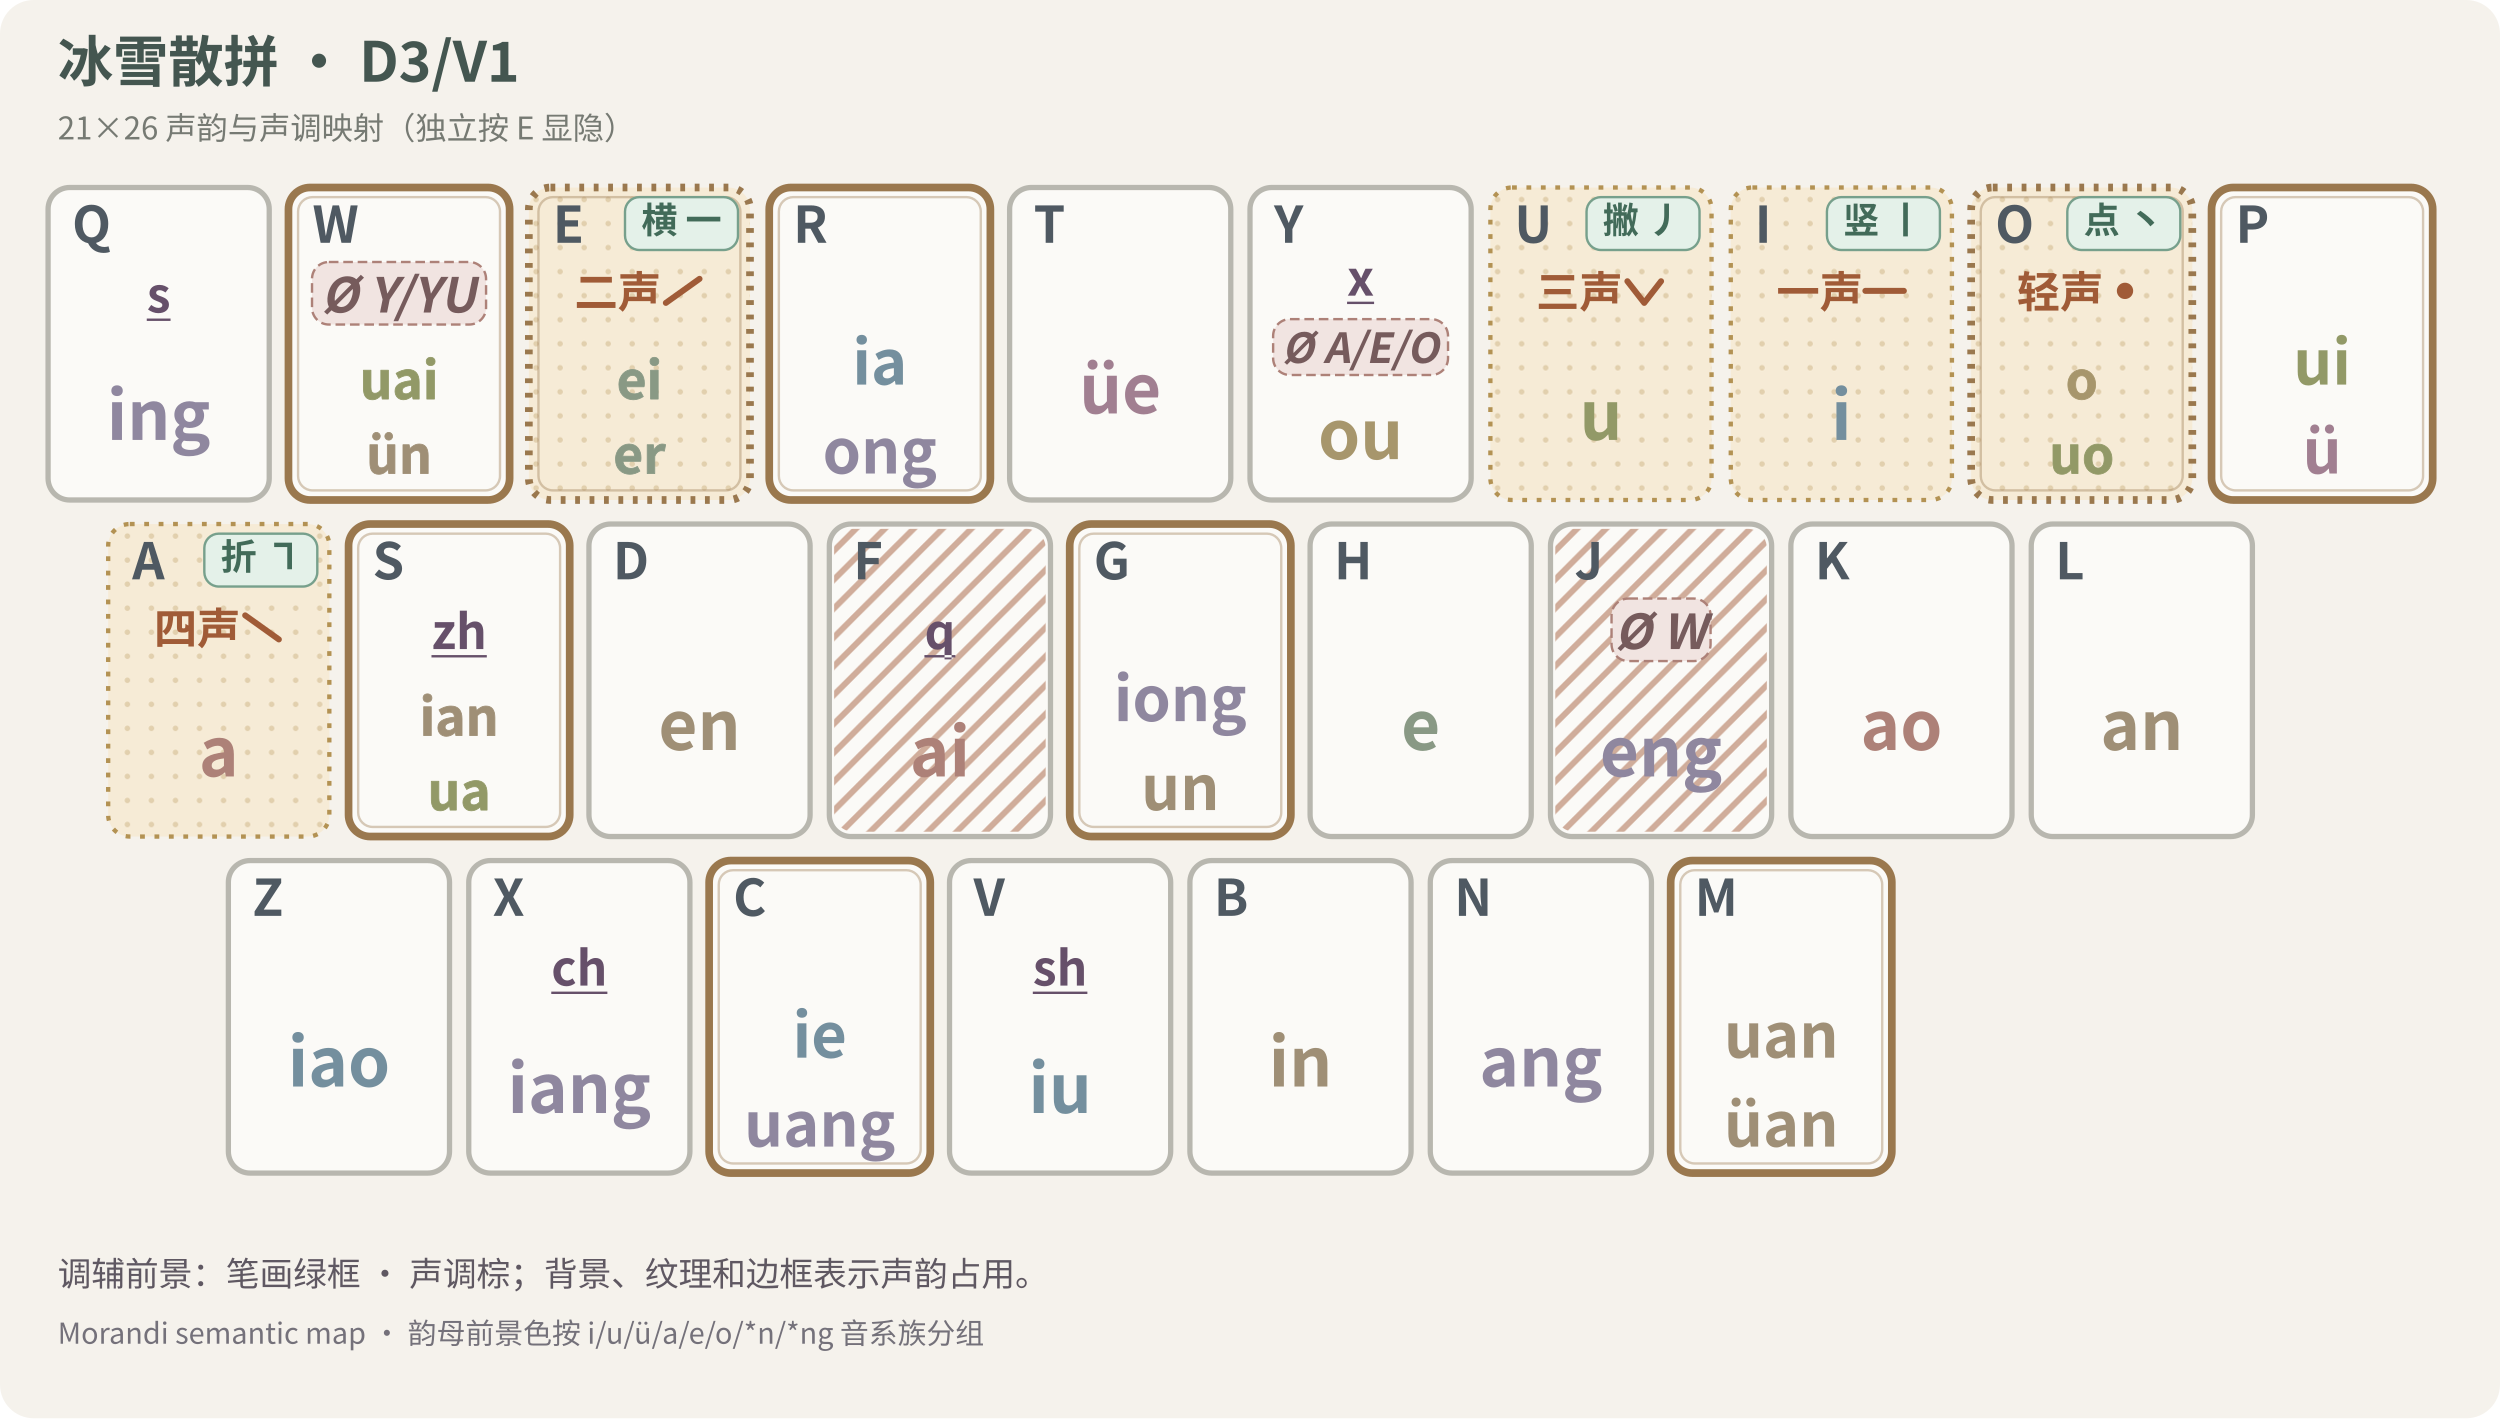
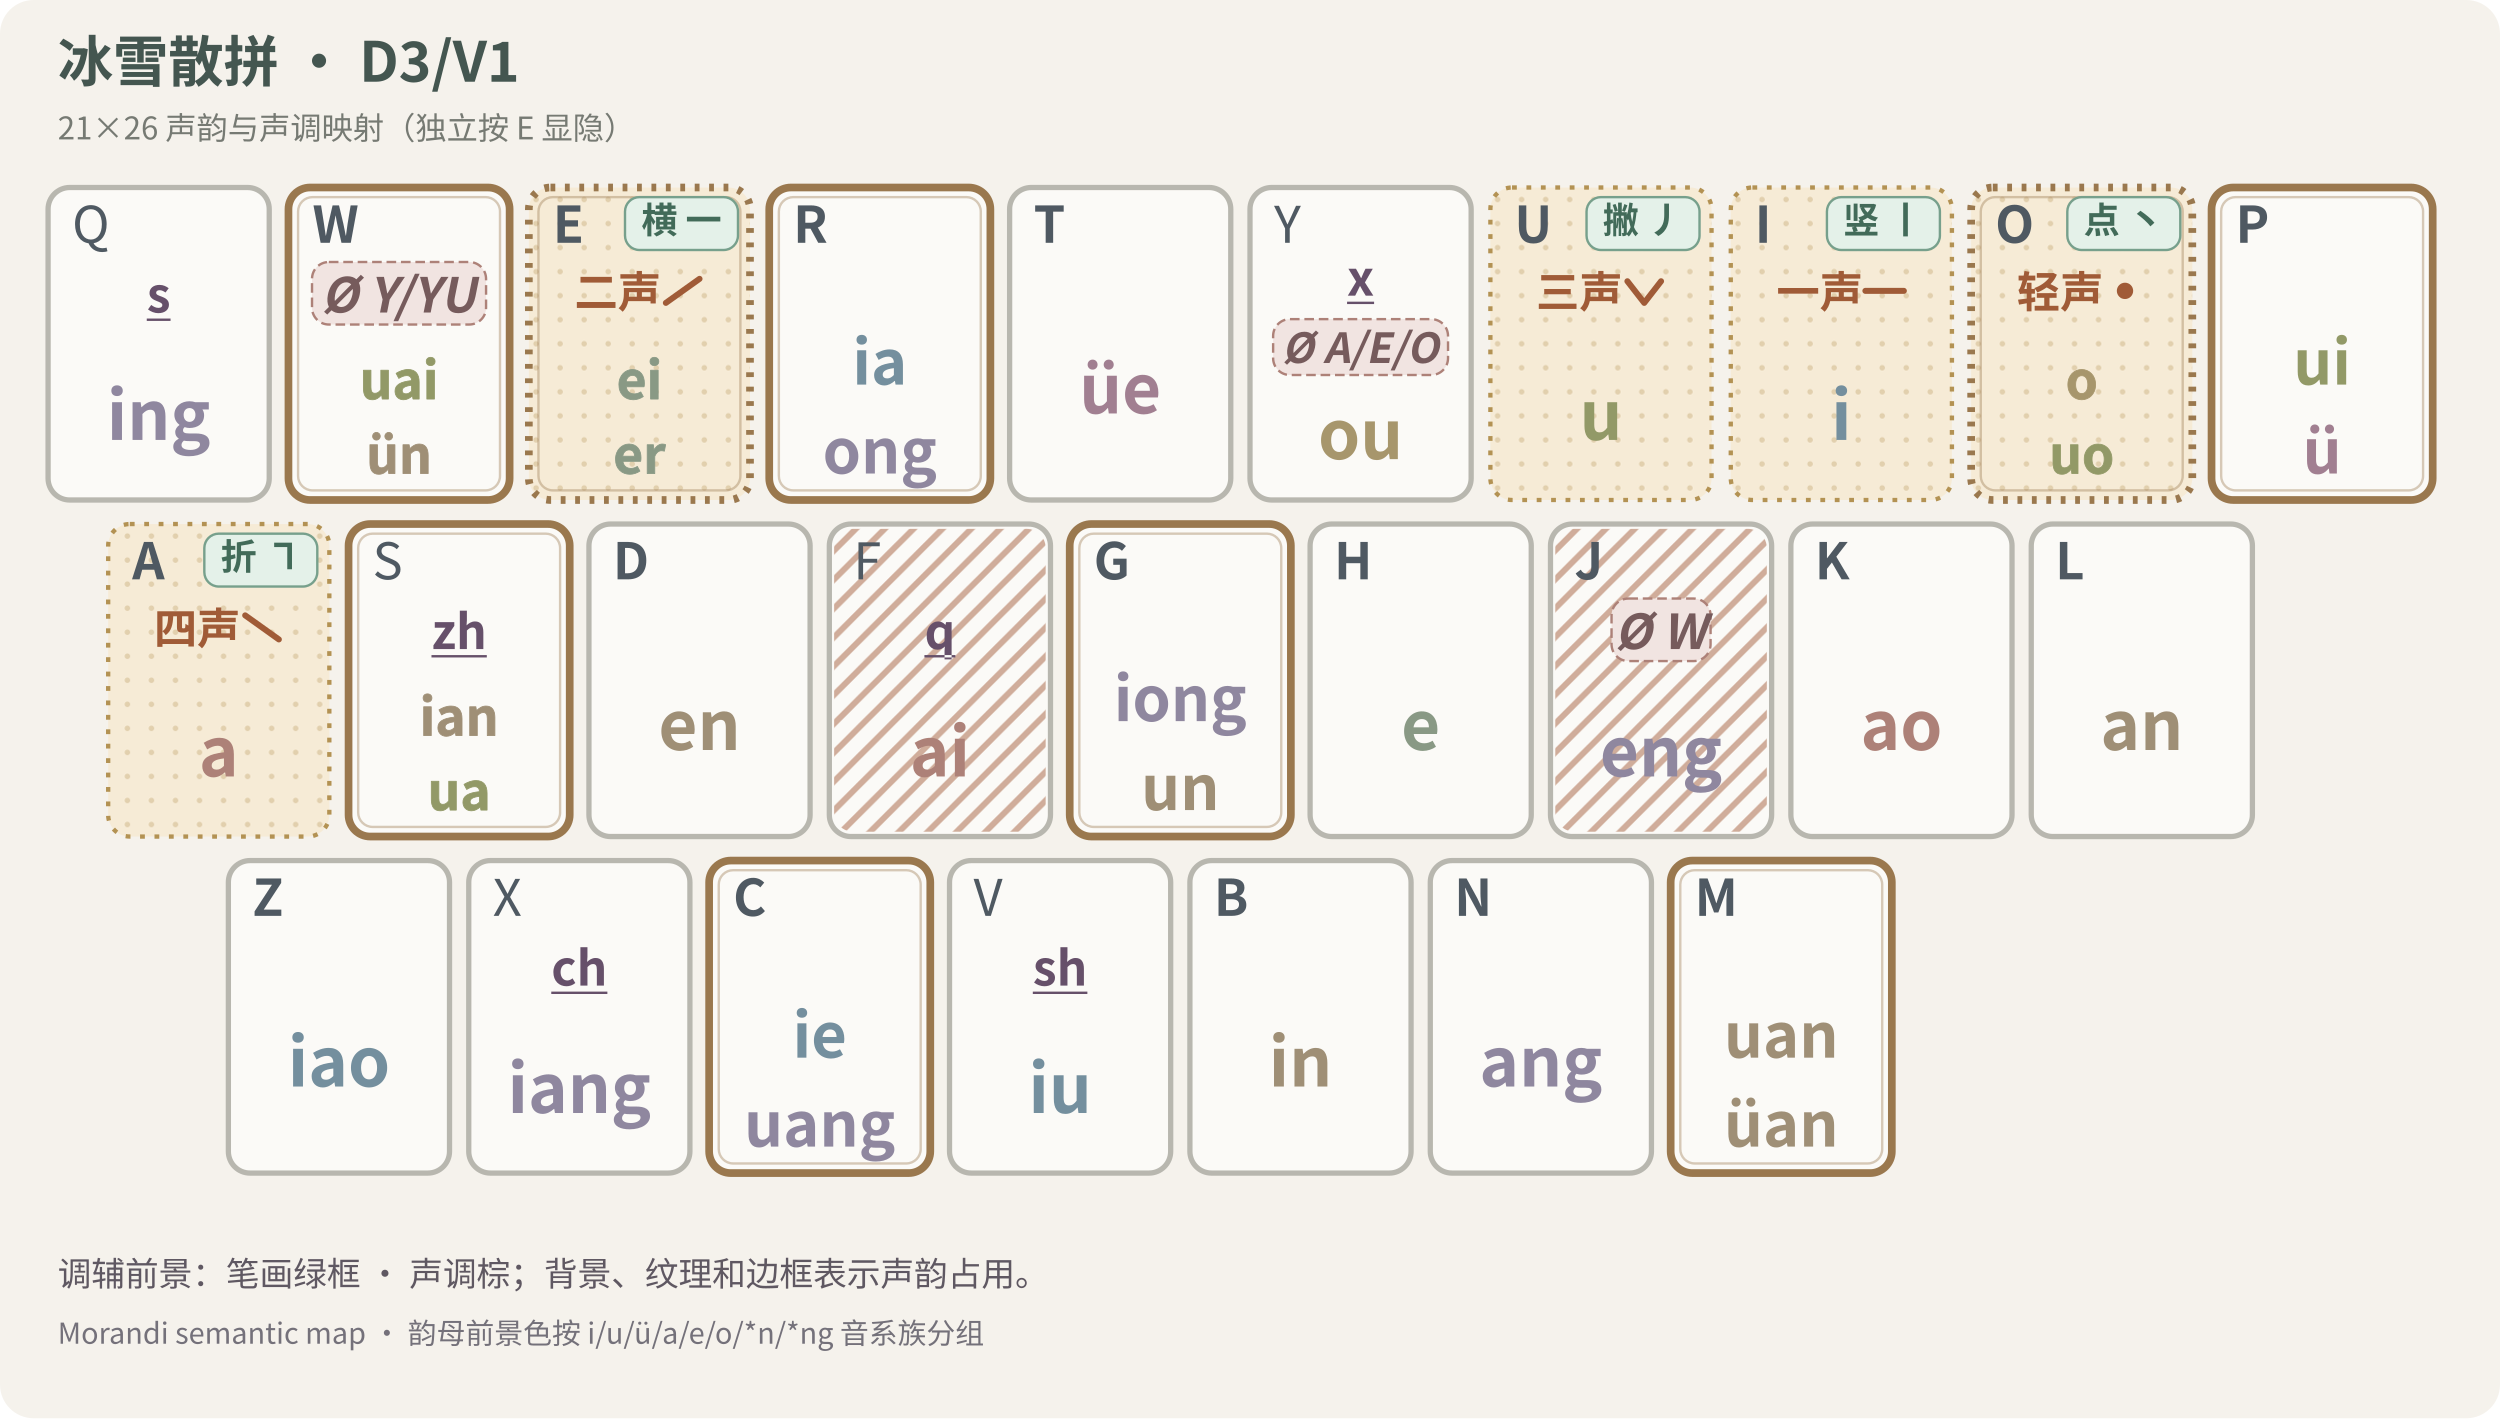
<svg xmlns="http://www.w3.org/2000/svg" class="keysvg nf4-keysvg" viewBox="0 0 1040 590" role="img" aria-labelledby="title desc">
  <defs>
    <pattern id="nf4-both" width="12" height="12" patternUnits="userSpaceOnUse">
      <rect width="12" height="12" fill="#fbfaf7" />
    </pattern>
    <pattern id="nf4-ionly" width="9" height="9" patternUnits="userSpaceOnUse">
      <rect width="9" height="9" fill="#e3eef4" />
      <path d="M2 0V9M7 0V9" stroke="#7399ad" stroke-opacity=".18" />
    </pattern>
    <pattern id="nf4-ronly" width="10" height="10" patternUnits="userSpaceOnUse">
      <rect width="10" height="10" fill="#f6ebd6" />
      <circle cx="3" cy="3" r="1.15" fill="#b39253" fill-opacity=".3" />
    </pattern>
    <pattern id="nf4-none" width="10" height="10" patternUnits="userSpaceOnUse">
      <rect width="10" height="10" fill="#eeece8" />
      <path d="M0 10L10 0" stroke="#aaa6a4" stroke-opacity=".14" />
    </pattern>
    <pattern id="nf4-multi" width="9" height="9" patternUnits="userSpaceOnUse">
      <rect width="9" height="9" fill="#f8efe2" />
      <path d="M-2 2L2-2M0 9L9 0M7 11L11 7" stroke="#9a784e" stroke-width="1.6" stroke-opacity=".27" />
    </pattern>
    <pattern id="nf4-anchor" width="12" height="12" patternUnits="userSpaceOnUse">
      <path d="M-3 3L3-3M0 12L12 0M9 15L15 9" stroke="#a05b37" stroke-width="2.5" stroke-opacity=".48" />
    </pattern>
  </defs>
  <rect width="1040" height="590" rx="14" fill="#f5f2ec" />
  <text x="24" y="34" font-family="Microsoft YaHei UI, Noto Sans CJK SC, sans-serif" font-size="23" fill="#445650" text-anchor="start" font-weight="760">冰雪散拼 · D3/V1</text>
  <text x="24" y="58" font-family="Microsoft YaHei UI, Noto Sans CJK SC, sans-serif" font-size="13" fill="#767a73" text-anchor="start" font-weight="500">21×26 声韵与声调映射（独立按 E 显隐）</text>
  <g data-key="Q" data-role="sound">
    <clipPath id="snow_shenyun_tone-clip-0-0">
      <rect x="23" y="81" width="86" height="124" rx="7" />
    </clipPath>
    <rect x="20" y="78" width="92" height="130" rx="9" fill="#fbfaf7" stroke="#b8b7af" stroke-width="2.2" />
    <g clip-path="url(#snow_shenyun_tone-clip-0-0)">
-       <text x="30" y="101" font-family="Microsoft YaHei UI, Noto Sans CJK SC, sans-serif" font-size="21" fill="#4f5962" text-anchor="start" font-weight="800" data-key-label="true">Q</text>
+       <text x="30" y="101" font-family="Microsoft YaHei UI, Noto Sans CJK SC, sans-serif" font-size="21" fill="#4f5962" text-anchor="start" font-weight="500" data-key-label="true">Q</text>
      <text x="66" y="130" text-anchor="middle" font-family="Microsoft YaHei UI, Noto Sans CJK SC, sans-serif" font-size="20" font-weight="700" text-decoration="underline" fill="#66506a">s</text>
      <text x="66" y="183" font-family="Microsoft YaHei UI, Noto Sans CJK SC, sans-serif" font-size="28" fill="#8f879f" text-anchor="middle" font-weight="600" data-final="ing">ing</text>
    </g>
  </g>
  <g data-key="W" data-role="sound" data-multi="true">
    <clipPath id="snow_shenyun_tone-clip-0-1">
      <rect x="123" y="81" width="86" height="124" rx="7" />
    </clipPath>
    <rect x="120" y="78" width="92" height="130" rx="9" fill="#fbfaf7" stroke="#9a784e" stroke-width="3.2" />
    <rect x="124" y="82" width="84" height="122" rx="6" fill="none" stroke="#9a784e" stroke-opacity=".38" />
    <g clip-path="url(#snow_shenyun_tone-clip-0-1)">
      <text x="130" y="101" font-family="Microsoft YaHei UI, Noto Sans CJK SC, sans-serif" font-size="21" fill="#4f5962" text-anchor="start" font-weight="800" data-key-label="true">W</text>
      <rect x="129.8" y="109" width="72.4" height="26" rx="7" fill="#f1e4e1" stroke="#ad8178" stroke-dasharray="4 2" />
      <text x="166" y="130" text-anchor="middle" font-family="Microsoft YaHei UI, Noto Sans CJK SC, sans-serif" font-size="20" font-weight="700" font-style="italic" fill="#765b5c">Ø Y/YU</text>
      <text x="166" y="166" font-family="Microsoft YaHei UI, Noto Sans CJK SC, sans-serif" font-size="21.39" fill="#929967" text-anchor="middle" font-weight="800" data-final="uai" paint-order="stroke" stroke="#929967" stroke-width="0.35" stroke-linejoin="round">uai</text>
      <text x="166" y="197" font-family="Microsoft YaHei UI, Noto Sans CJK SC, sans-serif" font-size="21.39" fill="#9f8f76" text-anchor="middle" font-weight="800" data-final="vn" paint-order="stroke" stroke="#9f8f76" stroke-width="0.35" stroke-linejoin="round">ün</text>
    </g>
  </g>
  <g data-key="E" data-role="rhyme-auxiliary" data-multi="true">
    <clipPath id="snow_shenyun_tone-clip-0-2">
      <rect x="223" y="81" width="86" height="124" rx="7" />
    </clipPath>
    <rect x="220" y="78" width="92" height="130" rx="9" fill="url(#nf4-ronly)" stroke="#9a784e" stroke-width="3.2" stroke-dasharray="2 4" />
    <rect x="224" y="82" width="84" height="122" rx="6" fill="none" stroke="#9a784e" stroke-opacity=".38" />
    <g clip-path="url(#snow_shenyun_tone-clip-0-2)">
      <text x="230" y="101" font-family="Microsoft YaHei UI, Noto Sans CJK SC, sans-serif" font-size="21" fill="#4f5962" text-anchor="start" font-weight="800" data-key-label="true">E</text>
      <g data-aux-badge="stroke">
        <rect x="260" y="82" width="47" height="22" rx="6" fill="#e4f1e9" stroke="#77a08c" />
        <text x="283.5" y="97" font-family="Microsoft YaHei UI, Noto Sans CJK SC, sans-serif" font-size="15" fill="#426b59" text-anchor="middle" font-weight="750" data-aux-kind="stroke">横 一</text>
      </g>
      <text x="257" y="128" font-family="LXGW WenKai GB, LXGW WenKai, Kaiti SC, STKaiti, KaiTi, AR PL KaitiM GB, serif" font-size="18" fill="#a05b37" text-anchor="middle" font-weight="800" data-aux-kind="tone">二声</text>
      <g transform="translate(284 121)" data-aux-mark="tone" data-tone-mark="ˊ" data-mark-x="284" data-mark-y="121" data-mark-size="18" fill="none" stroke="#a05b37" stroke-width="2.5" stroke-linecap="round" stroke-linejoin="round">
        <path d="M-7 5L7-5" />
      </g>
      <text x="266" y="166" font-family="Microsoft YaHei UI, Noto Sans CJK SC, sans-serif" font-size="21.39" fill="#899985" text-anchor="middle" font-weight="800" data-final="ei" paint-order="stroke" stroke="#899985" stroke-width="0.35" stroke-linejoin="round">ei</text>
      <text x="266" y="197" font-family="Microsoft YaHei UI, Noto Sans CJK SC, sans-serif" font-size="21.39" fill="#899985" text-anchor="middle" font-weight="800" data-final="er" paint-order="stroke" stroke="#899985" stroke-width="0.35" stroke-linejoin="round">er</text>
    </g>
  </g>
  <g data-key="R" data-role="sound" data-multi="true">
    <clipPath id="snow_shenyun_tone-clip-0-3">
      <rect x="323" y="81" width="86" height="124" rx="7" />
    </clipPath>
    <rect x="320" y="78" width="92" height="130" rx="9" fill="#fbfaf7" stroke="#9a784e" stroke-width="3.2" />
    <rect x="324" y="82" width="84" height="122" rx="6" fill="none" stroke="#9a784e" stroke-opacity=".38" />
    <g clip-path="url(#snow_shenyun_tone-clip-0-3)">
      <text x="330" y="101" font-family="Microsoft YaHei UI, Noto Sans CJK SC, sans-serif" font-size="21" fill="#4f5962" text-anchor="start" font-weight="800" data-key-label="true">R</text>
      <text x="366" y="160" font-family="Microsoft YaHei UI, Noto Sans CJK SC, sans-serif" font-size="25.53" fill="#748f9e" text-anchor="middle" font-weight="600" data-final="ia">ia</text>
      <text x="366" y="197" font-family="Microsoft YaHei UI, Noto Sans CJK SC, sans-serif" font-size="25.53" fill="#8f879f" text-anchor="middle" font-weight="600" data-final="ong">ong</text>
    </g>
  </g>
  <g data-key="T" data-role="sound">
    <clipPath id="snow_shenyun_tone-clip-0-4">
      <rect x="423" y="81" width="86" height="124" rx="7" />
    </clipPath>
    <rect x="420" y="78" width="92" height="130" rx="9" fill="#fbfaf7" stroke="#b8b7af" stroke-width="2.2" />
    <g clip-path="url(#snow_shenyun_tone-clip-0-4)">
      <text x="430" y="101" font-family="Microsoft YaHei UI, Noto Sans CJK SC, sans-serif" font-size="21" fill="#4f5962" text-anchor="start" font-weight="800" data-key-label="true">T</text>
      <text x="466" y="172" font-family="Microsoft YaHei UI, Noto Sans CJK SC, sans-serif" font-size="28" fill="#a17f91" text-anchor="middle" font-weight="600" data-final="ve">üe</text>
    </g>
  </g>
  <g data-key="Y" data-role="sound">
    <clipPath id="snow_shenyun_tone-clip-0-5">
      <rect x="523" y="81" width="86" height="124" rx="7" />
    </clipPath>
    <rect x="520" y="78" width="92" height="130" rx="9" fill="#fbfaf7" stroke="#b8b7af" stroke-width="2.2" />
    <g clip-path="url(#snow_shenyun_tone-clip-0-5)">
-       <text x="530" y="101" font-family="Microsoft YaHei UI, Noto Sans CJK SC, sans-serif" font-size="21" fill="#4f5962" text-anchor="start" font-weight="800" data-key-label="true">Y</text>
+       <text x="530" y="101" font-family="Microsoft YaHei UI, Noto Sans CJK SC, sans-serif" font-size="21" fill="#4f5962" text-anchor="start" font-weight="500" data-key-label="true">Y</text>
      <text x="566" y="123" text-anchor="middle" font-family="Microsoft YaHei UI, Noto Sans CJK SC, sans-serif" font-size="20" font-weight="700" text-decoration="underline" fill="#66506a">x</text>
      <rect x="529.621" y="132.759" width="72.759" height="23.241" rx="7" fill="#f1e4e1" stroke="#ad8178" stroke-dasharray="4 2" />
      <text x="566" y="151" text-anchor="middle" font-family="Microsoft YaHei UI, Noto Sans CJK SC, sans-serif" font-size="17.241" font-weight="700" font-style="italic" fill="#765b5c">Ø A/E/O</text>
      <text x="566" y="191" font-family="Microsoft YaHei UI, Noto Sans CJK SC, sans-serif" font-size="28" fill="#a7966c" text-anchor="middle" font-weight="600" data-final="ou">ou</text>
    </g>
  </g>
  <g data-key="U" data-role="rhyme-auxiliary">
    <clipPath id="snow_shenyun_tone-clip-0-6">
      <rect x="623" y="81" width="86" height="124" rx="7" />
    </clipPath>
    <rect x="620" y="78" width="92" height="130" rx="9" fill="url(#nf4-ronly)" stroke="#b39253" stroke-width="1.8" stroke-dasharray="2 4" />
    <g clip-path="url(#snow_shenyun_tone-clip-0-6)">
      <text x="630" y="101" font-family="Microsoft YaHei UI, Noto Sans CJK SC, sans-serif" font-size="21" fill="#4f5962" text-anchor="start" font-weight="800" data-key-label="true">U</text>
      <g data-aux-badge="stroke">
        <rect x="660" y="82" width="47" height="22" rx="6" fill="#e4f1e9" stroke="#77a08c" />
        <text x="683.5" y="97" font-family="Microsoft YaHei UI, Noto Sans CJK SC, sans-serif" font-size="15" fill="#426b59" text-anchor="middle" font-weight="750" data-aux-kind="stroke">撇 丿</text>
      </g>
      <text x="657" y="128" font-family="LXGW WenKai GB, LXGW WenKai, Kaiti SC, STKaiti, KaiTi, AR PL KaitiM GB, serif" font-size="18" fill="#a05b37" text-anchor="middle" font-weight="800" data-aux-kind="tone">三声</text>
      <g transform="translate(684 121)" data-aux-mark="tone" data-tone-mark="ˇ" data-mark-x="684" data-mark-y="121" data-mark-size="18" fill="none" stroke="#a05b37" stroke-width="2.5" stroke-linecap="round" stroke-linejoin="round">
        <path d="M-7-4L0 5L7-4" />
      </g>
      <text x="666" y="183" font-family="Microsoft YaHei UI, Noto Sans CJK SC, sans-serif" font-size="28" fill="#929967" text-anchor="middle" font-weight="600" data-final="u">u</text>
    </g>
  </g>
  <g data-key="I" data-role="rhyme-auxiliary">
    <clipPath id="snow_shenyun_tone-clip-0-7">
      <rect x="723" y="81" width="86" height="124" rx="7" />
    </clipPath>
    <rect x="720" y="78" width="92" height="130" rx="9" fill="url(#nf4-ronly)" stroke="#b39253" stroke-width="1.8" stroke-dasharray="2 4" />
    <g clip-path="url(#snow_shenyun_tone-clip-0-7)">
      <text x="730" y="101" font-family="Microsoft YaHei UI, Noto Sans CJK SC, sans-serif" font-size="21" fill="#4f5962" text-anchor="start" font-weight="800" data-key-label="true">I</text>
      <g data-aux-badge="stroke">
        <rect x="760" y="82" width="47" height="22" rx="6" fill="#e4f1e9" stroke="#77a08c" />
        <text x="783.5" y="97" font-family="Microsoft YaHei UI, Noto Sans CJK SC, sans-serif" font-size="15" fill="#426b59" text-anchor="middle" font-weight="750" data-aux-kind="stroke">竖 丨</text>
      </g>
      <text x="757" y="128" font-family="LXGW WenKai GB, LXGW WenKai, Kaiti SC, STKaiti, KaiTi, AR PL KaitiM GB, serif" font-size="18" fill="#a05b37" text-anchor="middle" font-weight="800" data-aux-kind="tone">一声</text>
      <g transform="translate(784 121)" data-aux-mark="tone" data-tone-mark="ˉ" data-mark-x="784" data-mark-y="121" data-mark-size="18" fill="none" stroke="#a05b37" stroke-width="2.5" stroke-linecap="round" stroke-linejoin="round">
        <path d="M-8 0H8" />
      </g>
      <text x="766" y="183" font-family="Microsoft YaHei UI, Noto Sans CJK SC, sans-serif" font-size="28" fill="#748f9e" text-anchor="middle" font-weight="600" data-final="i">i</text>
    </g>
  </g>
  <g data-key="O" data-role="rhyme-auxiliary" data-multi="true">
    <clipPath id="snow_shenyun_tone-clip-0-8">
      <rect x="823" y="81" width="86" height="124" rx="7" />
    </clipPath>
    <rect x="820" y="78" width="92" height="130" rx="9" fill="url(#nf4-ronly)" stroke="#9a784e" stroke-width="3.2" stroke-dasharray="2 4" />
    <rect x="824" y="82" width="84" height="122" rx="6" fill="none" stroke="#9a784e" stroke-opacity=".38" />
    <g clip-path="url(#snow_shenyun_tone-clip-0-8)">
      <text x="830" y="101" font-family="Microsoft YaHei UI, Noto Sans CJK SC, sans-serif" font-size="21" fill="#4f5962" text-anchor="start" font-weight="800" data-key-label="true">O</text>
      <g data-aux-badge="stroke">
        <rect x="860" y="82" width="47" height="22" rx="6" fill="#e4f1e9" stroke="#77a08c" />
        <text x="883.5" y="97" font-family="Microsoft YaHei UI, Noto Sans CJK SC, sans-serif" font-size="15" fill="#426b59" text-anchor="middle" font-weight="750" data-aux-kind="stroke">点 丶</text>
      </g>
      <text x="857" y="128" font-family="LXGW WenKai GB, LXGW WenKai, Kaiti SC, STKaiti, KaiTi, AR PL KaitiM GB, serif" font-size="18" fill="#a05b37" text-anchor="middle" font-weight="800" data-aux-kind="tone">轻声</text>
      <g transform="translate(884 121)" data-aux-mark="tone" data-tone-mark="·" data-mark-x="884" data-mark-y="121" data-mark-size="18" fill="none" stroke="#a05b37" stroke-width="2.5" stroke-linecap="round" stroke-linejoin="round">
        <circle cx="0" cy="0" r="3.4" fill="#a05b37" stroke="none" />
      </g>
      <text x="866" y="166" font-family="Microsoft YaHei UI, Noto Sans CJK SC, sans-serif" font-size="21.39" fill="#a7966c" text-anchor="middle" font-weight="800" data-final="o" paint-order="stroke" stroke="#a7966c" stroke-width="0.35" stroke-linejoin="round">o</text>
      <text x="866" y="197" font-family="Microsoft YaHei UI, Noto Sans CJK SC, sans-serif" font-size="21.39" fill="#929967" text-anchor="middle" font-weight="800" data-final="uo" paint-order="stroke" stroke="#929967" stroke-width="0.35" stroke-linejoin="round">uo</text>
    </g>
  </g>
  <g data-key="P" data-role="sound" data-multi="true">
    <clipPath id="snow_shenyun_tone-clip-0-9">
      <rect x="923" y="81" width="86" height="124" rx="7" />
    </clipPath>
    <rect x="920" y="78" width="92" height="130" rx="9" fill="#fbfaf7" stroke="#9a784e" stroke-width="3.2" />
    <rect x="924" y="82" width="84" height="122" rx="6" fill="none" stroke="#9a784e" stroke-opacity=".38" />
    <g clip-path="url(#snow_shenyun_tone-clip-0-9)">
      <text x="930" y="101" font-family="Microsoft YaHei UI, Noto Sans CJK SC, sans-serif" font-size="21" fill="#4f5962" text-anchor="start" font-weight="800" data-key-label="true">P</text>
      <text x="966" y="160" font-family="Microsoft YaHei UI, Noto Sans CJK SC, sans-serif" font-size="25.53" fill="#929967" text-anchor="middle" font-weight="600" data-final="ui">ui</text>
      <text x="966" y="197" font-family="Microsoft YaHei UI, Noto Sans CJK SC, sans-serif" font-size="25.53" fill="#a17f91" text-anchor="middle" font-weight="600" data-final="v">ü</text>
    </g>
  </g>
  <g data-key="A" data-role="rhyme-auxiliary">
    <clipPath id="snow_shenyun_tone-clip-1-0">
      <rect x="48" y="221" width="86" height="124" rx="7" />
    </clipPath>
    <rect x="45" y="218" width="92" height="130" rx="9" fill="url(#nf4-ronly)" stroke="#b39253" stroke-width="1.8" stroke-dasharray="2 4" />
    <g clip-path="url(#snow_shenyun_tone-clip-1-0)">
      <text x="55" y="241" font-family="Microsoft YaHei UI, Noto Sans CJK SC, sans-serif" font-size="21" fill="#4f5962" text-anchor="start" font-weight="800" data-key-label="true">A</text>
      <g data-aux-badge="stroke">
        <rect x="85" y="222" width="47" height="22" rx="6" fill="#e4f1e9" stroke="#77a08c" />
        <text x="108.5" y="237" font-family="Microsoft YaHei UI, Noto Sans CJK SC, sans-serif" font-size="15" fill="#426b59" text-anchor="middle" font-weight="750" data-aux-kind="stroke">折 ㇕</text>
      </g>
      <text x="82" y="268" font-family="LXGW WenKai GB, LXGW WenKai, Kaiti SC, STKaiti, KaiTi, AR PL KaitiM GB, serif" font-size="18" fill="#a05b37" text-anchor="middle" font-weight="800" data-aux-kind="tone">四声</text>
      <g transform="translate(109 261)" data-aux-mark="tone" data-tone-mark="ˋ" data-mark-x="109" data-mark-y="261" data-mark-size="18" fill="none" stroke="#a05b37" stroke-width="2.5" stroke-linecap="round" stroke-linejoin="round">
        <path d="M-7-5L7 5" />
      </g>
      <text x="91" y="323" font-family="Microsoft YaHei UI, Noto Sans CJK SC, sans-serif" font-size="28" fill="#ad8178" text-anchor="middle" font-weight="600" data-final="a">a</text>
    </g>
  </g>
  <g data-key="S" data-role="sound" data-multi="true">
    <clipPath id="snow_shenyun_tone-clip-1-1">
      <rect x="148" y="221" width="86" height="124" rx="7" />
    </clipPath>
    <rect x="145" y="218" width="92" height="130" rx="9" fill="#fbfaf7" stroke="#9a784e" stroke-width="3.2" />
    <rect x="149" y="222" width="84" height="122" rx="6" fill="none" stroke="#9a784e" stroke-opacity=".38" />
    <g clip-path="url(#snow_shenyun_tone-clip-1-1)">
-       <text x="155" y="241" font-family="Microsoft YaHei UI, Noto Sans CJK SC, sans-serif" font-size="21" fill="#4f5962" text-anchor="start" font-weight="800" data-key-label="true">S</text>
+       <text x="155" y="241" font-family="Microsoft YaHei UI, Noto Sans CJK SC, sans-serif" font-size="21" fill="#4f5962" text-anchor="start" font-weight="500" data-key-label="true">S</text>
      <text x="191" y="270" text-anchor="middle" font-family="Microsoft YaHei UI, Noto Sans CJK SC, sans-serif" font-size="20" font-weight="700" text-decoration="underline" fill="#66506a">zh</text>
      <text x="191" y="306" font-family="Microsoft YaHei UI, Noto Sans CJK SC, sans-serif" font-size="21.39" fill="#9f8f76" text-anchor="middle" font-weight="800" data-final="ian" paint-order="stroke" stroke="#9f8f76" stroke-width="0.35" stroke-linejoin="round">ian</text>
      <text x="191" y="337" font-family="Microsoft YaHei UI, Noto Sans CJK SC, sans-serif" font-size="21.39" fill="#929967" text-anchor="middle" font-weight="800" data-final="ua" paint-order="stroke" stroke="#929967" stroke-width="0.35" stroke-linejoin="round">ua</text>
    </g>
  </g>
  <g data-key="D" data-role="sound">
    <clipPath id="snow_shenyun_tone-clip-1-2">
      <rect x="248" y="221" width="86" height="124" rx="7" />
    </clipPath>
    <rect x="245" y="218" width="92" height="130" rx="9" fill="#fbfaf7" stroke="#b8b7af" stroke-width="2.2" />
    <g clip-path="url(#snow_shenyun_tone-clip-1-2)">
      <text x="255" y="241" font-family="Microsoft YaHei UI, Noto Sans CJK SC, sans-serif" font-size="21" fill="#4f5962" text-anchor="start" font-weight="800" data-key-label="true">D</text>
      <text x="291" y="312" font-family="Microsoft YaHei UI, Noto Sans CJK SC, sans-serif" font-size="28" fill="#9f8f76" text-anchor="middle" font-weight="600" data-final="en">en</text>
    </g>
  </g>
  <g data-key="F" data-role="sound">
    <clipPath id="snow_shenyun_tone-clip-1-3">
      <rect x="348" y="221" width="86" height="124" rx="7" />
    </clipPath>
    <rect x="345" y="218" width="92" height="130" rx="9" fill="#fbfaf7" stroke="#b8b7af" stroke-width="2.2" />
    <rect x="347" y="220" width="88" height="126" rx="8" fill="url(#nf4-anchor)" pointer-events="none" />
    <g clip-path="url(#snow_shenyun_tone-clip-1-3)">
-       <text x="355" y="241" font-family="Microsoft YaHei UI, Noto Sans CJK SC, sans-serif" font-size="21" fill="#4f5962" text-anchor="start" font-weight="800" data-key-label="true">F</text>
+       <text x="355" y="241" font-family="Microsoft YaHei UI, Noto Sans CJK SC, sans-serif" font-size="21" fill="#4f5962" text-anchor="start" font-weight="500" data-key-label="true">F</text>
      <text x="391" y="270" text-anchor="middle" font-family="Microsoft YaHei UI, Noto Sans CJK SC, sans-serif" font-size="20" font-weight="700" text-decoration="underline" fill="#66506a">q</text>
      <text x="391" y="323" font-family="Microsoft YaHei UI, Noto Sans CJK SC, sans-serif" font-size="28" fill="#ad8178" text-anchor="middle" font-weight="600" data-final="ai">ai</text>
    </g>
  </g>
  <g data-key="G" data-role="sound" data-multi="true">
    <clipPath id="snow_shenyun_tone-clip-1-4">
      <rect x="448" y="221" width="86" height="124" rx="7" />
    </clipPath>
    <rect x="445" y="218" width="92" height="130" rx="9" fill="#fbfaf7" stroke="#9a784e" stroke-width="3.2" />
    <rect x="449" y="222" width="84" height="122" rx="6" fill="none" stroke="#9a784e" stroke-opacity=".38" />
    <g clip-path="url(#snow_shenyun_tone-clip-1-4)">
      <text x="455" y="241" font-family="Microsoft YaHei UI, Noto Sans CJK SC, sans-serif" font-size="21" fill="#4f5962" text-anchor="start" font-weight="800" data-key-label="true">G</text>
      <text x="491" y="300" font-family="Microsoft YaHei UI, Noto Sans CJK SC, sans-serif" font-size="25.53" fill="#8f879f" text-anchor="middle" font-weight="600" data-final="iong">iong</text>
      <text x="491" y="337" font-family="Microsoft YaHei UI, Noto Sans CJK SC, sans-serif" font-size="25.53" fill="#9f8f76" text-anchor="middle" font-weight="600" data-final="un">un</text>
    </g>
  </g>
  <g data-key="H" data-role="sound">
    <clipPath id="snow_shenyun_tone-clip-1-5">
      <rect x="548" y="221" width="86" height="124" rx="7" />
    </clipPath>
    <rect x="545" y="218" width="92" height="130" rx="9" fill="#fbfaf7" stroke="#b8b7af" stroke-width="2.2" />
    <g clip-path="url(#snow_shenyun_tone-clip-1-5)">
      <text x="555" y="241" font-family="Microsoft YaHei UI, Noto Sans CJK SC, sans-serif" font-size="21" fill="#4f5962" text-anchor="start" font-weight="800" data-key-label="true">H</text>
      <text x="591" y="312" font-family="Microsoft YaHei UI, Noto Sans CJK SC, sans-serif" font-size="28" fill="#899985" text-anchor="middle" font-weight="600" data-final="e">e</text>
    </g>
  </g>
  <g data-key="J" data-role="sound">
    <clipPath id="snow_shenyun_tone-clip-1-6">
      <rect x="648" y="221" width="86" height="124" rx="7" />
    </clipPath>
    <rect x="645" y="218" width="92" height="130" rx="9" fill="#fbfaf7" stroke="#b8b7af" stroke-width="2.2" />
    <rect x="647" y="220" width="88" height="126" rx="8" fill="url(#nf4-anchor)" pointer-events="none" />
    <g clip-path="url(#snow_shenyun_tone-clip-1-6)">
      <text x="655" y="241" font-family="Microsoft YaHei UI, Noto Sans CJK SC, sans-serif" font-size="21" fill="#4f5962" text-anchor="start" font-weight="800" data-key-label="true">J</text>
      <rect x="670.4" y="249" width="41.2" height="26" rx="7" fill="#f1e4e1" stroke="#ad8178" stroke-dasharray="4 2" />
      <text x="691" y="270" text-anchor="middle" font-family="Microsoft YaHei UI, Noto Sans CJK SC, sans-serif" font-size="20" font-weight="700" font-style="italic" fill="#765b5c">Ø W</text>
      <text x="691" y="323" font-family="Microsoft YaHei UI, Noto Sans CJK SC, sans-serif" font-size="28" fill="#8f879f" text-anchor="middle" font-weight="600" data-final="eng">eng</text>
    </g>
  </g>
  <g data-key="K" data-role="sound">
    <clipPath id="snow_shenyun_tone-clip-1-7">
      <rect x="748" y="221" width="86" height="124" rx="7" />
    </clipPath>
    <rect x="745" y="218" width="92" height="130" rx="9" fill="#fbfaf7" stroke="#b8b7af" stroke-width="2.2" />
    <g clip-path="url(#snow_shenyun_tone-clip-1-7)">
      <text x="755" y="241" font-family="Microsoft YaHei UI, Noto Sans CJK SC, sans-serif" font-size="21" fill="#4f5962" text-anchor="start" font-weight="800" data-key-label="true">K</text>
      <text x="791" y="312" font-family="Microsoft YaHei UI, Noto Sans CJK SC, sans-serif" font-size="28" fill="#ad8178" text-anchor="middle" font-weight="600" data-final="ao">ao</text>
    </g>
  </g>
  <g data-key="L" data-role="sound">
    <clipPath id="snow_shenyun_tone-clip-1-8">
      <rect x="848" y="221" width="86" height="124" rx="7" />
    </clipPath>
    <rect x="845" y="218" width="92" height="130" rx="9" fill="#fbfaf7" stroke="#b8b7af" stroke-width="2.2" />
    <g clip-path="url(#snow_shenyun_tone-clip-1-8)">
      <text x="855" y="241" font-family="Microsoft YaHei UI, Noto Sans CJK SC, sans-serif" font-size="21" fill="#4f5962" text-anchor="start" font-weight="800" data-key-label="true">L</text>
      <text x="891" y="312" font-family="Microsoft YaHei UI, Noto Sans CJK SC, sans-serif" font-size="28" fill="#9f8f76" text-anchor="middle" font-weight="600" data-final="an">an</text>
    </g>
  </g>
  <g data-key="Z" data-role="sound">
    <clipPath id="snow_shenyun_tone-clip-2-0">
      <rect x="98" y="361" width="86" height="124" rx="7" />
    </clipPath>
    <rect x="95" y="358" width="92" height="130" rx="9" fill="#fbfaf7" stroke="#b8b7af" stroke-width="2.2" />
    <g clip-path="url(#snow_shenyun_tone-clip-2-0)">
      <text x="105" y="381" font-family="Microsoft YaHei UI, Noto Sans CJK SC, sans-serif" font-size="21" fill="#4f5962" text-anchor="start" font-weight="800" data-key-label="true">Z</text>
      <text x="141" y="452" font-family="Microsoft YaHei UI, Noto Sans CJK SC, sans-serif" font-size="28" fill="#748f9e" text-anchor="middle" font-weight="600" data-final="iao">iao</text>
    </g>
  </g>
  <g data-key="X" data-role="sound">
    <clipPath id="snow_shenyun_tone-clip-2-1">
      <rect x="198" y="361" width="86" height="124" rx="7" />
    </clipPath>
    <rect x="195" y="358" width="92" height="130" rx="9" fill="#fbfaf7" stroke="#b8b7af" stroke-width="2.2" />
    <g clip-path="url(#snow_shenyun_tone-clip-2-1)">
-       <text x="205" y="381" font-family="Microsoft YaHei UI, Noto Sans CJK SC, sans-serif" font-size="21" fill="#4f5962" text-anchor="start" font-weight="800" data-key-label="true">X</text>
+       <text x="205" y="381" font-family="Microsoft YaHei UI, Noto Sans CJK SC, sans-serif" font-size="21" fill="#4f5962" text-anchor="start" font-weight="500" data-key-label="true">X</text>
      <text x="241" y="410" text-anchor="middle" font-family="Microsoft YaHei UI, Noto Sans CJK SC, sans-serif" font-size="20" font-weight="700" text-decoration="underline" fill="#66506a">ch</text>
      <text x="241" y="463" font-family="Microsoft YaHei UI, Noto Sans CJK SC, sans-serif" font-size="28" fill="#8f879f" text-anchor="middle" font-weight="600" data-final="iang">iang</text>
    </g>
  </g>
  <g data-key="C" data-role="sound" data-multi="true">
    <clipPath id="snow_shenyun_tone-clip-2-2">
      <rect x="298" y="361" width="86" height="124" rx="7" />
    </clipPath>
    <rect x="295" y="358" width="92" height="130" rx="9" fill="#fbfaf7" stroke="#9a784e" stroke-width="3.2" />
    <rect x="299" y="362" width="84" height="122" rx="6" fill="none" stroke="#9a784e" stroke-opacity=".38" />
    <g clip-path="url(#snow_shenyun_tone-clip-2-2)">
      <text x="305" y="381" font-family="Microsoft YaHei UI, Noto Sans CJK SC, sans-serif" font-size="21" fill="#4f5962" text-anchor="start" font-weight="800" data-key-label="true">C</text>
      <text x="341" y="440" font-family="Microsoft YaHei UI, Noto Sans CJK SC, sans-serif" font-size="25.53" fill="#748f9e" text-anchor="middle" font-weight="600" data-final="ie">ie</text>
      <text x="341" y="477" font-family="Microsoft YaHei UI, Noto Sans CJK SC, sans-serif" font-size="25.53" fill="#8f879f" text-anchor="middle" font-weight="600" data-final="uang">uang</text>
    </g>
  </g>
  <g data-key="V" data-role="sound">
    <clipPath id="snow_shenyun_tone-clip-2-3">
      <rect x="398" y="361" width="86" height="124" rx="7" />
    </clipPath>
    <rect x="395" y="358" width="92" height="130" rx="9" fill="#fbfaf7" stroke="#b8b7af" stroke-width="2.2" />
    <g clip-path="url(#snow_shenyun_tone-clip-2-3)">
-       <text x="405" y="381" font-family="Microsoft YaHei UI, Noto Sans CJK SC, sans-serif" font-size="21" fill="#4f5962" text-anchor="start" font-weight="800" data-key-label="true">V</text>
+       <text x="405" y="381" font-family="Microsoft YaHei UI, Noto Sans CJK SC, sans-serif" font-size="21" fill="#4f5962" text-anchor="start" font-weight="500" data-key-label="true">V</text>
      <text x="441" y="410" text-anchor="middle" font-family="Microsoft YaHei UI, Noto Sans CJK SC, sans-serif" font-size="20" font-weight="700" text-decoration="underline" fill="#66506a">sh</text>
      <text x="441" y="463" font-family="Microsoft YaHei UI, Noto Sans CJK SC, sans-serif" font-size="28" fill="#748f9e" text-anchor="middle" font-weight="600" data-final="iu">iu</text>
    </g>
  </g>
  <g data-key="B" data-role="sound">
    <clipPath id="snow_shenyun_tone-clip-2-4">
      <rect x="498" y="361" width="86" height="124" rx="7" />
    </clipPath>
    <rect x="495" y="358" width="92" height="130" rx="9" fill="#fbfaf7" stroke="#b8b7af" stroke-width="2.2" />
    <g clip-path="url(#snow_shenyun_tone-clip-2-4)">
      <text x="505" y="381" font-family="Microsoft YaHei UI, Noto Sans CJK SC, sans-serif" font-size="21" fill="#4f5962" text-anchor="start" font-weight="800" data-key-label="true">B</text>
      <text x="541" y="452" font-family="Microsoft YaHei UI, Noto Sans CJK SC, sans-serif" font-size="28" fill="#9f8f76" text-anchor="middle" font-weight="600" data-final="in">in</text>
    </g>
  </g>
  <g data-key="N" data-role="sound">
    <clipPath id="snow_shenyun_tone-clip-2-5">
      <rect x="598" y="361" width="86" height="124" rx="7" />
    </clipPath>
    <rect x="595" y="358" width="92" height="130" rx="9" fill="#fbfaf7" stroke="#b8b7af" stroke-width="2.2" />
    <g clip-path="url(#snow_shenyun_tone-clip-2-5)">
      <text x="605" y="381" font-family="Microsoft YaHei UI, Noto Sans CJK SC, sans-serif" font-size="21" fill="#4f5962" text-anchor="start" font-weight="800" data-key-label="true">N</text>
      <text x="641" y="452" font-family="Microsoft YaHei UI, Noto Sans CJK SC, sans-serif" font-size="28" fill="#8f879f" text-anchor="middle" font-weight="600" data-final="ang">ang</text>
    </g>
  </g>
  <g data-key="M" data-role="sound" data-multi="true">
    <clipPath id="snow_shenyun_tone-clip-2-6">
      <rect x="698" y="361" width="86" height="124" rx="7" />
    </clipPath>
    <rect x="695" y="358" width="92" height="130" rx="9" fill="#fbfaf7" stroke="#9a784e" stroke-width="3.2" />
    <rect x="699" y="362" width="84" height="122" rx="6" fill="none" stroke="#9a784e" stroke-opacity=".38" />
    <g clip-path="url(#snow_shenyun_tone-clip-2-6)">
      <text x="705" y="381" font-family="Microsoft YaHei UI, Noto Sans CJK SC, sans-serif" font-size="21" fill="#4f5962" text-anchor="start" font-weight="800" data-key-label="true">M</text>
      <text x="741" y="440" font-family="Microsoft YaHei UI, Noto Sans CJK SC, sans-serif" font-size="25.53" fill="#9f8f76" text-anchor="middle" font-weight="600" data-final="uan">uan</text>
      <text x="741" y="477" font-family="Microsoft YaHei UI, Noto Sans CJK SC, sans-serif" font-size="25.53" fill="#9f8f76" text-anchor="middle" font-weight="600" data-final="van">üan</text>
    </g>
  </g>
  <text x="24" y="535" font-family="Microsoft YaHei UI, Noto Sans CJK SC, sans-serif" font-size="14" fill="#5f5862" text-anchor="start" font-weight="500">调辅前景：笔画绿框 · 声调棕；背景、纹理和边框表示声韵占用。</text>
  <text x="24" y="559" font-family="Microsoft YaHei UI, Noto Sans CJK SC, sans-serif" font-size="12" fill="#74717a" text-anchor="start" font-weight="500">Morandi semantic map · 韵母前景色按 i/u/ü/a/e/o/*n/*ng 音系族分组</text>
</svg>
